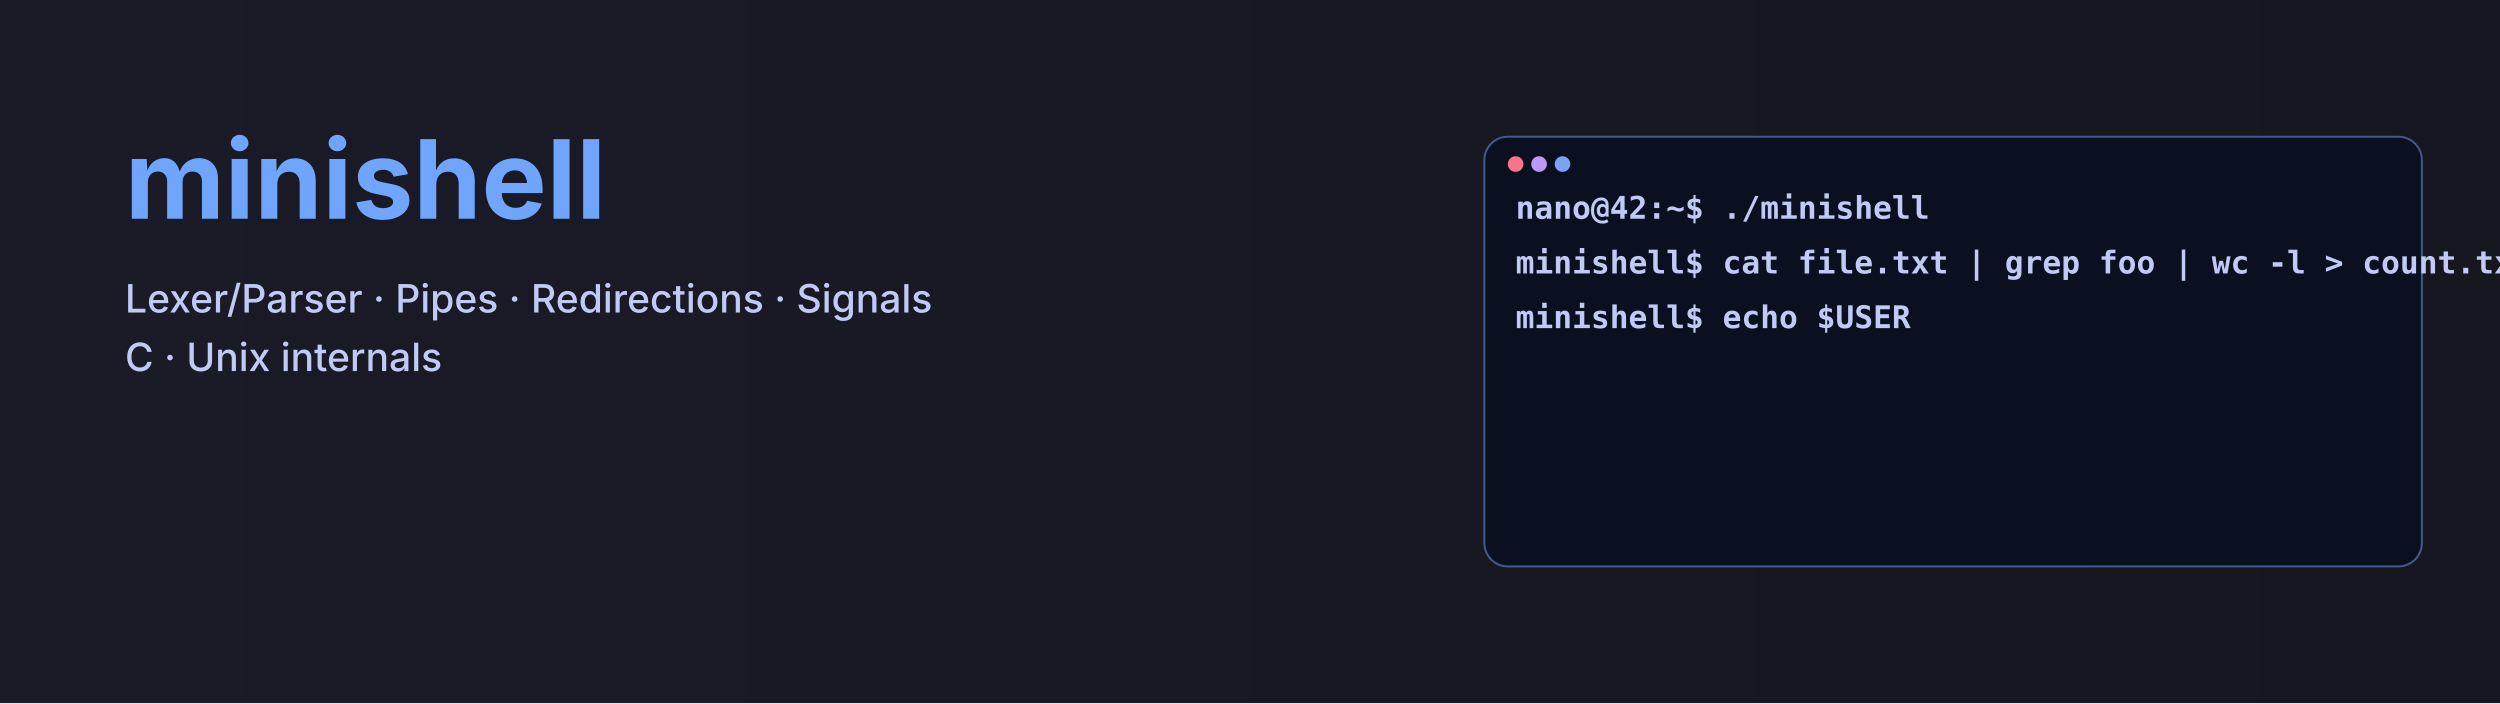
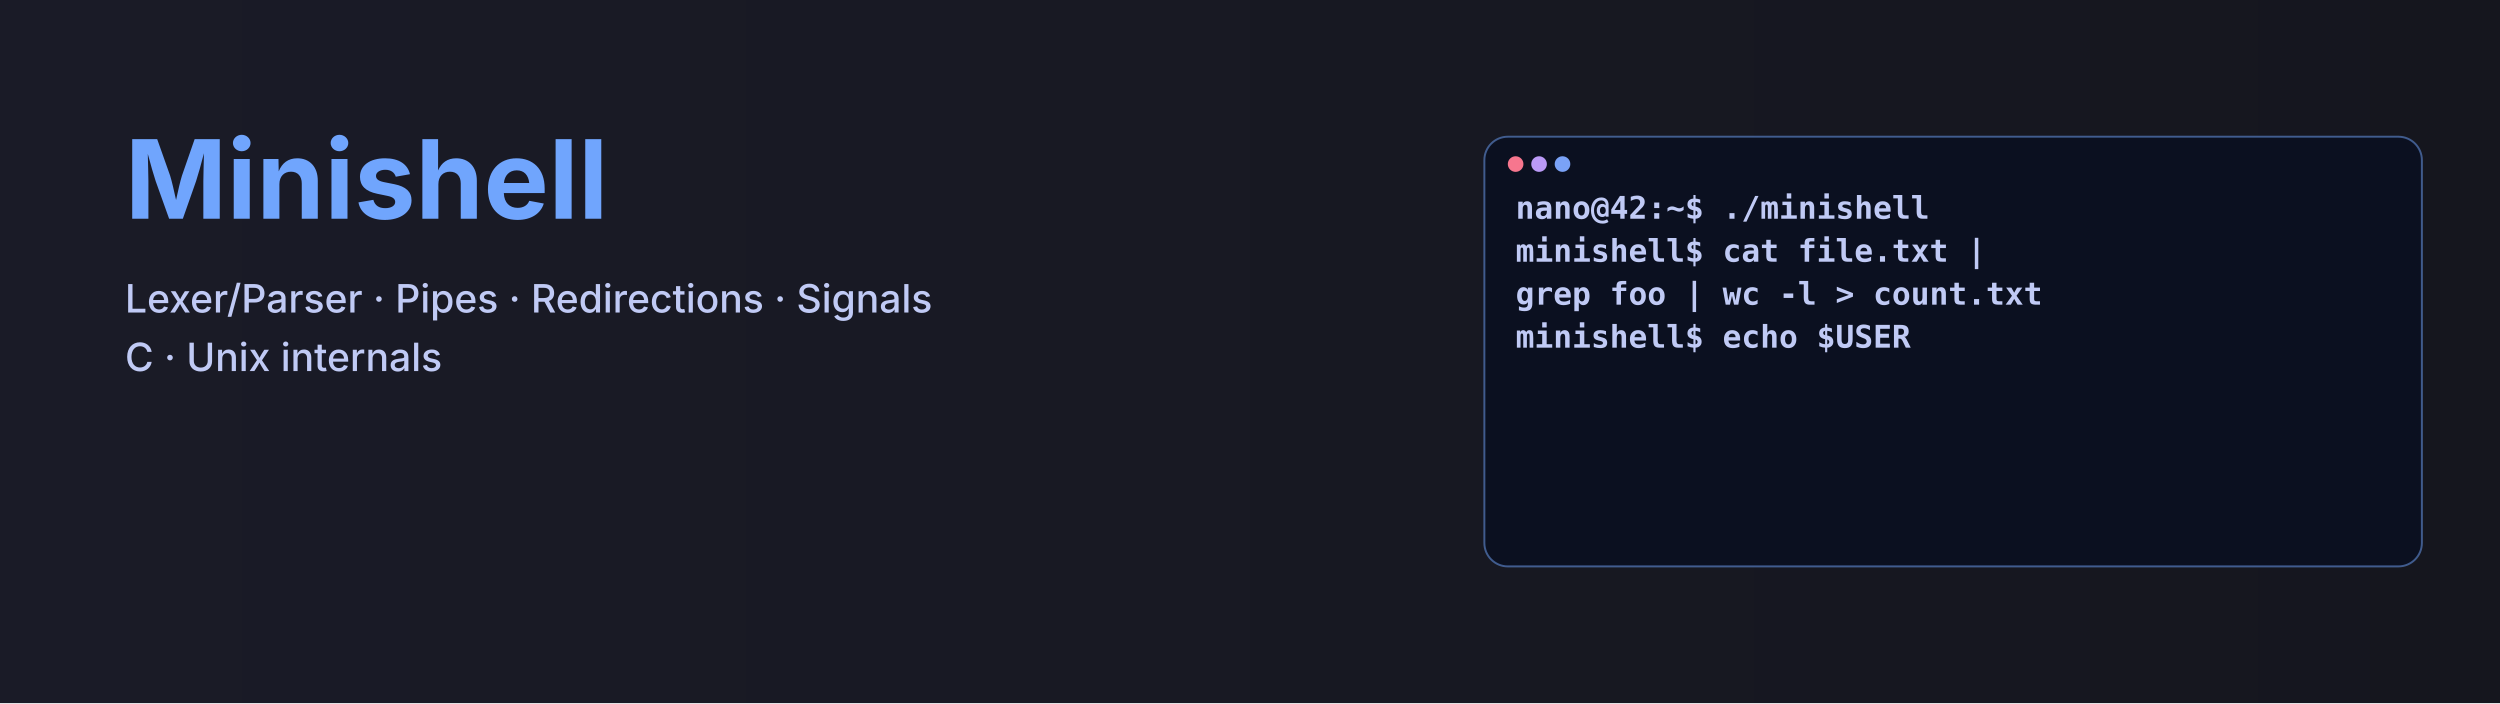
<svg xmlns="http://www.w3.org/2000/svg" width="1280" height="360" viewBox="0 0 1280 360" role="img" aria-labelledby="t d">
  <defs>
    <linearGradient id="bg" x1="0" y1="0" x2="1" y2="0">
      <stop offset="0%" stop-color="#1a1b27" />
      <stop offset="100%" stop-color="#15161e" />
    </linearGradient>
    <style>
      .title{font:700 56px/1.1 Inter,Segoe UI,Roboto,Arial,sans-serif;fill:#70a5fd}
      .tag{font:500 20px/1.4 Inter,Segoe UI,Roboto,Arial,sans-serif;fill:#c0caf5}
      .mono{font:600 16px/1.35 "JetBrains Mono","Fira Code",Menlo,Consolas,monospace;fill:#c0caf5}
    </style>
  </defs>
  <rect width="1280" height="360" fill="url(#bg)" />
  <g transform="translate(64,112)">
-     <text class="title">minishell</text>
+     <text class="title">Minishell</text>
    <text class="tag" y="48">Lexer/Parser · Pipes · Redirections · Signals</text>
    <text class="tag" y="78">C · Unix internals</text>
  </g>
  <g transform="translate(760,70)">
    <rect x="0" y="0" width="480" height="220" rx="12" fill="#0b1020" stroke="#70a5fd" stroke-opacity=".5" />
    <g transform="translate(16,14)">
      <circle cx="0" cy="0" r="4" fill="#f7768e" />
      <circle cx="12" cy="0" r="4" fill="#bb9af7" />
      <circle cx="24" cy="0" r="4" fill="#7aa2f7" />
    </g>
    <g transform="translate(16,42)">
-       <text class="mono">nano@42:~$ ./minishell</text>
-       <text class="mono" y="28">minishell$ cat file.txt | grep foo | wc -l &gt; count.txt</text>
-       <text class="mono" y="56">minishell$ echo $USER</text>
+       <text class="mono">
+         <tspan x="0" dy="0">nano@42:~$ ./minishell</tspan>
+         <tspan x="0" dy="22">minishell$ cat file.txt |</tspan>
+         <tspan x="0" dy="22">grep foo | wc -l &gt; count.txt</tspan>
+         <tspan x="0" dy="22">minishell$ echo $USER</tspan>
+       </text>
    </g>
  </g>
</svg>
